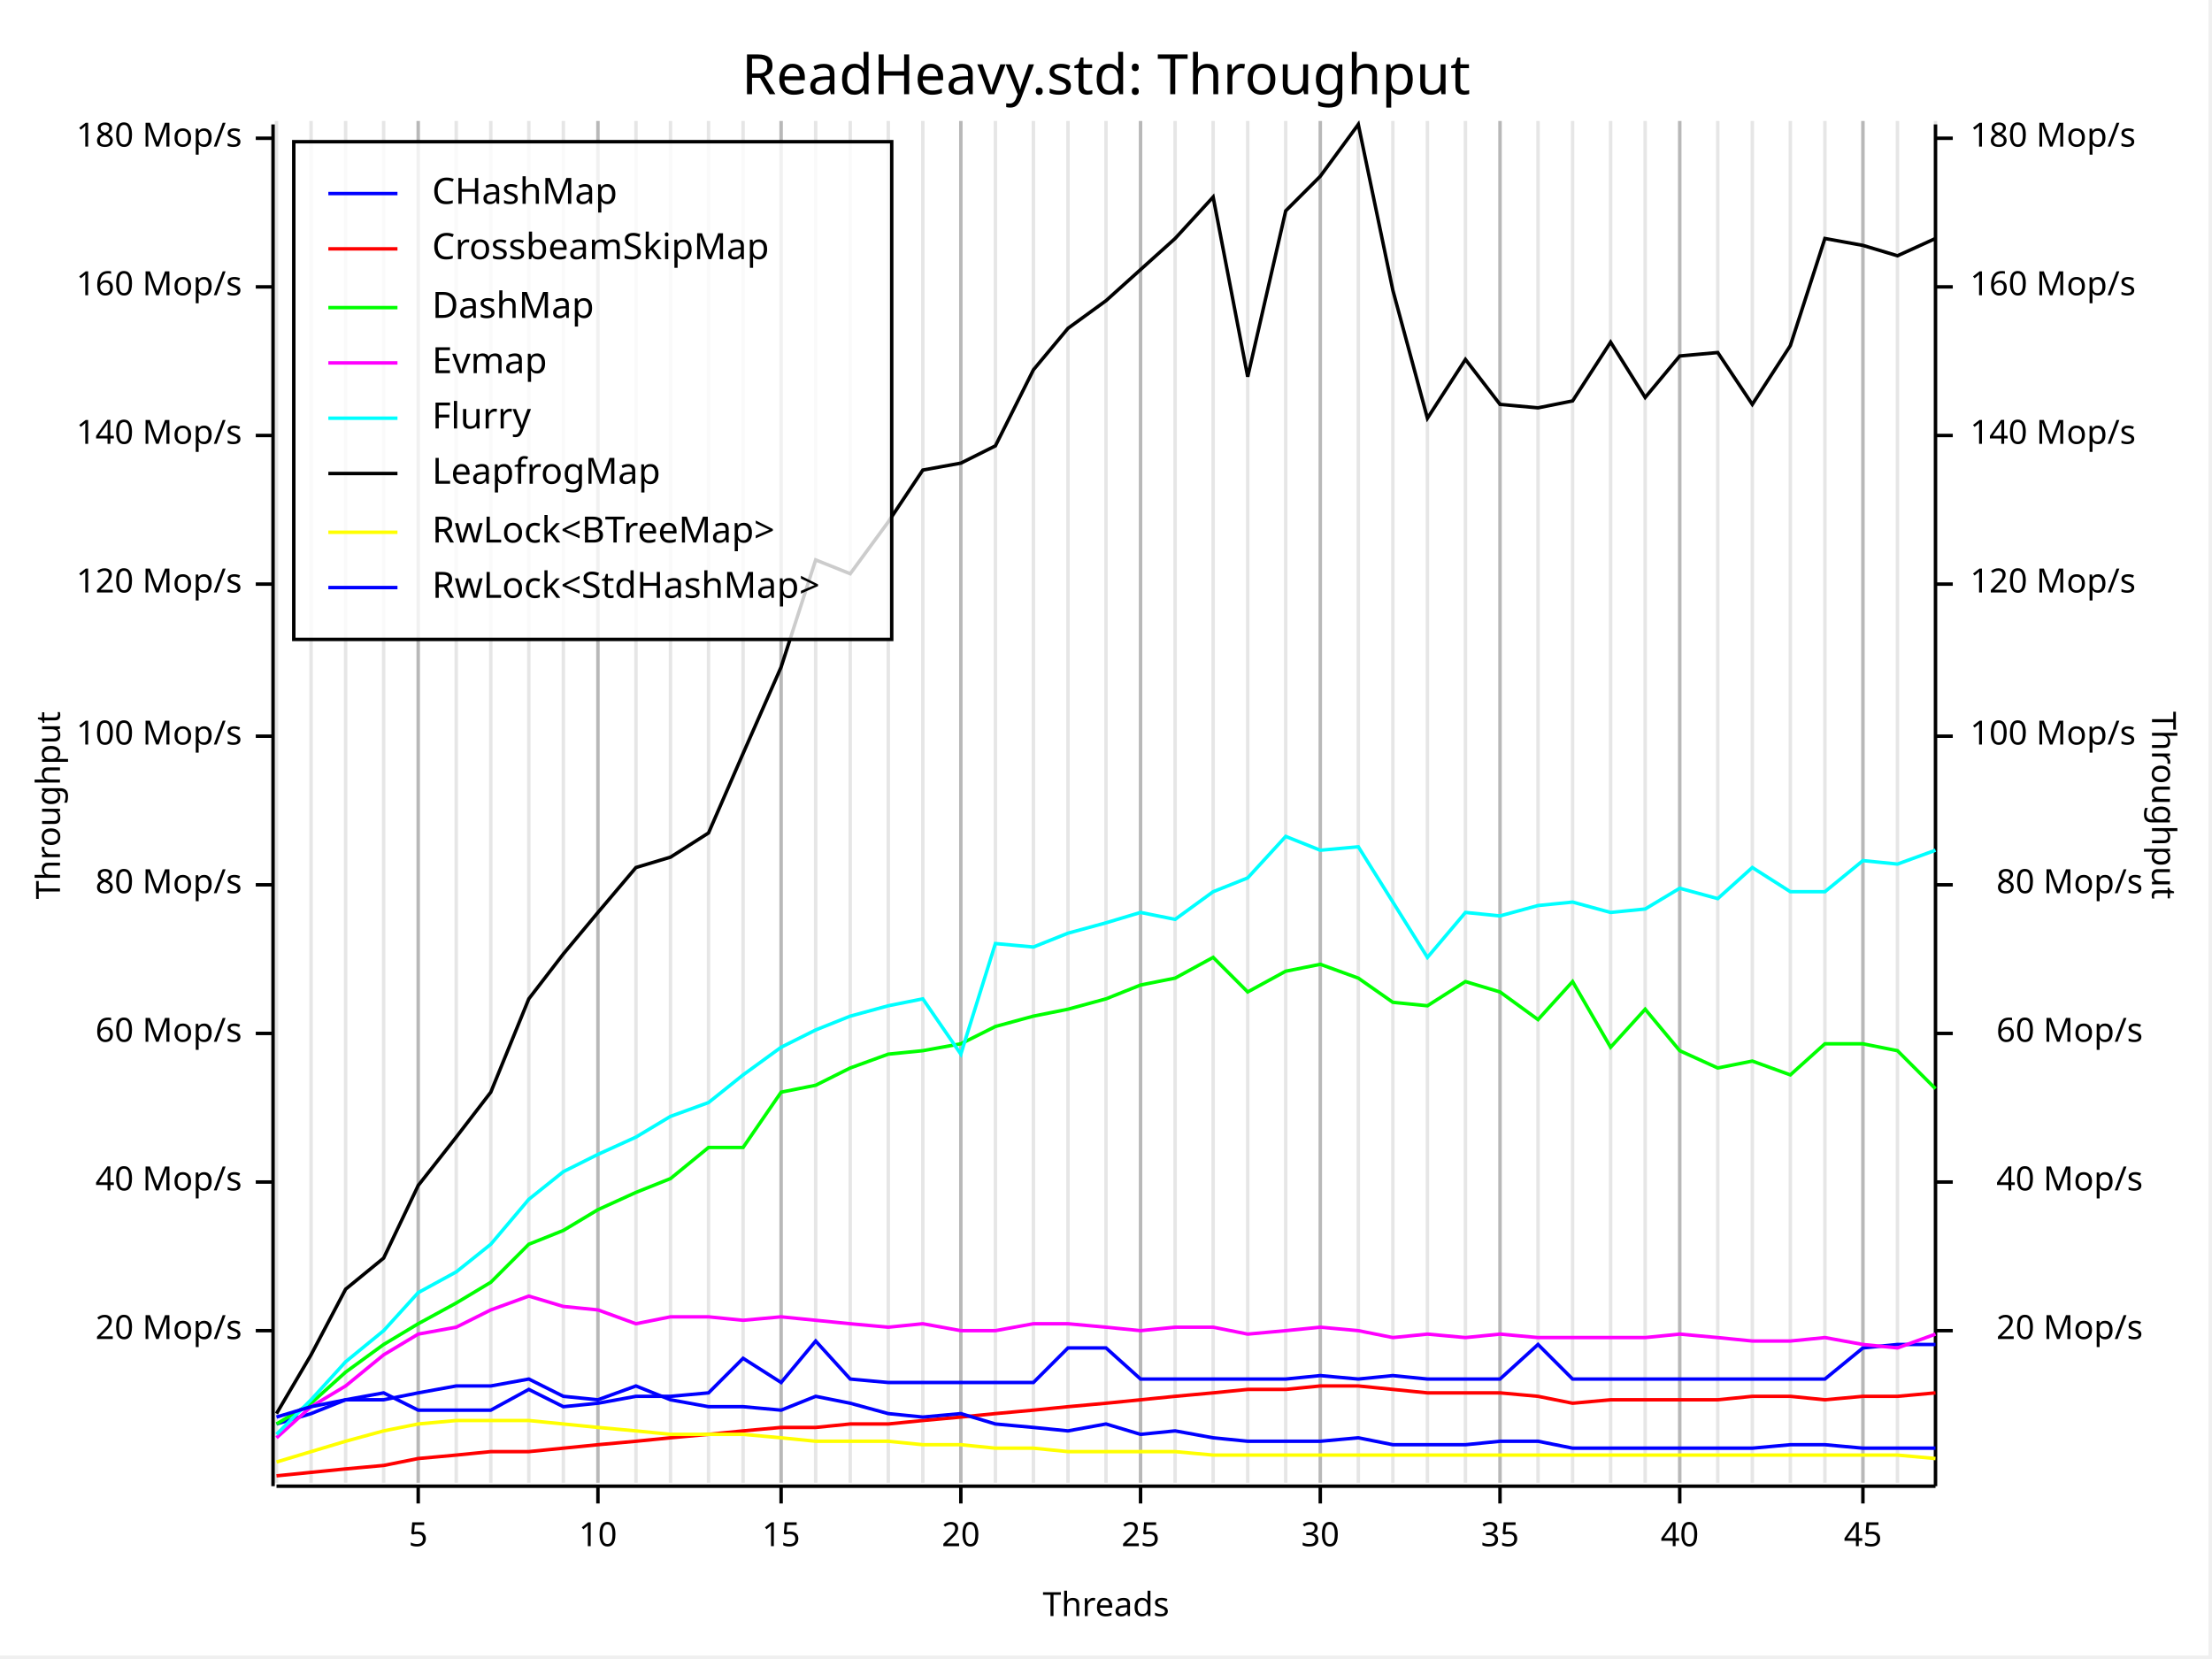
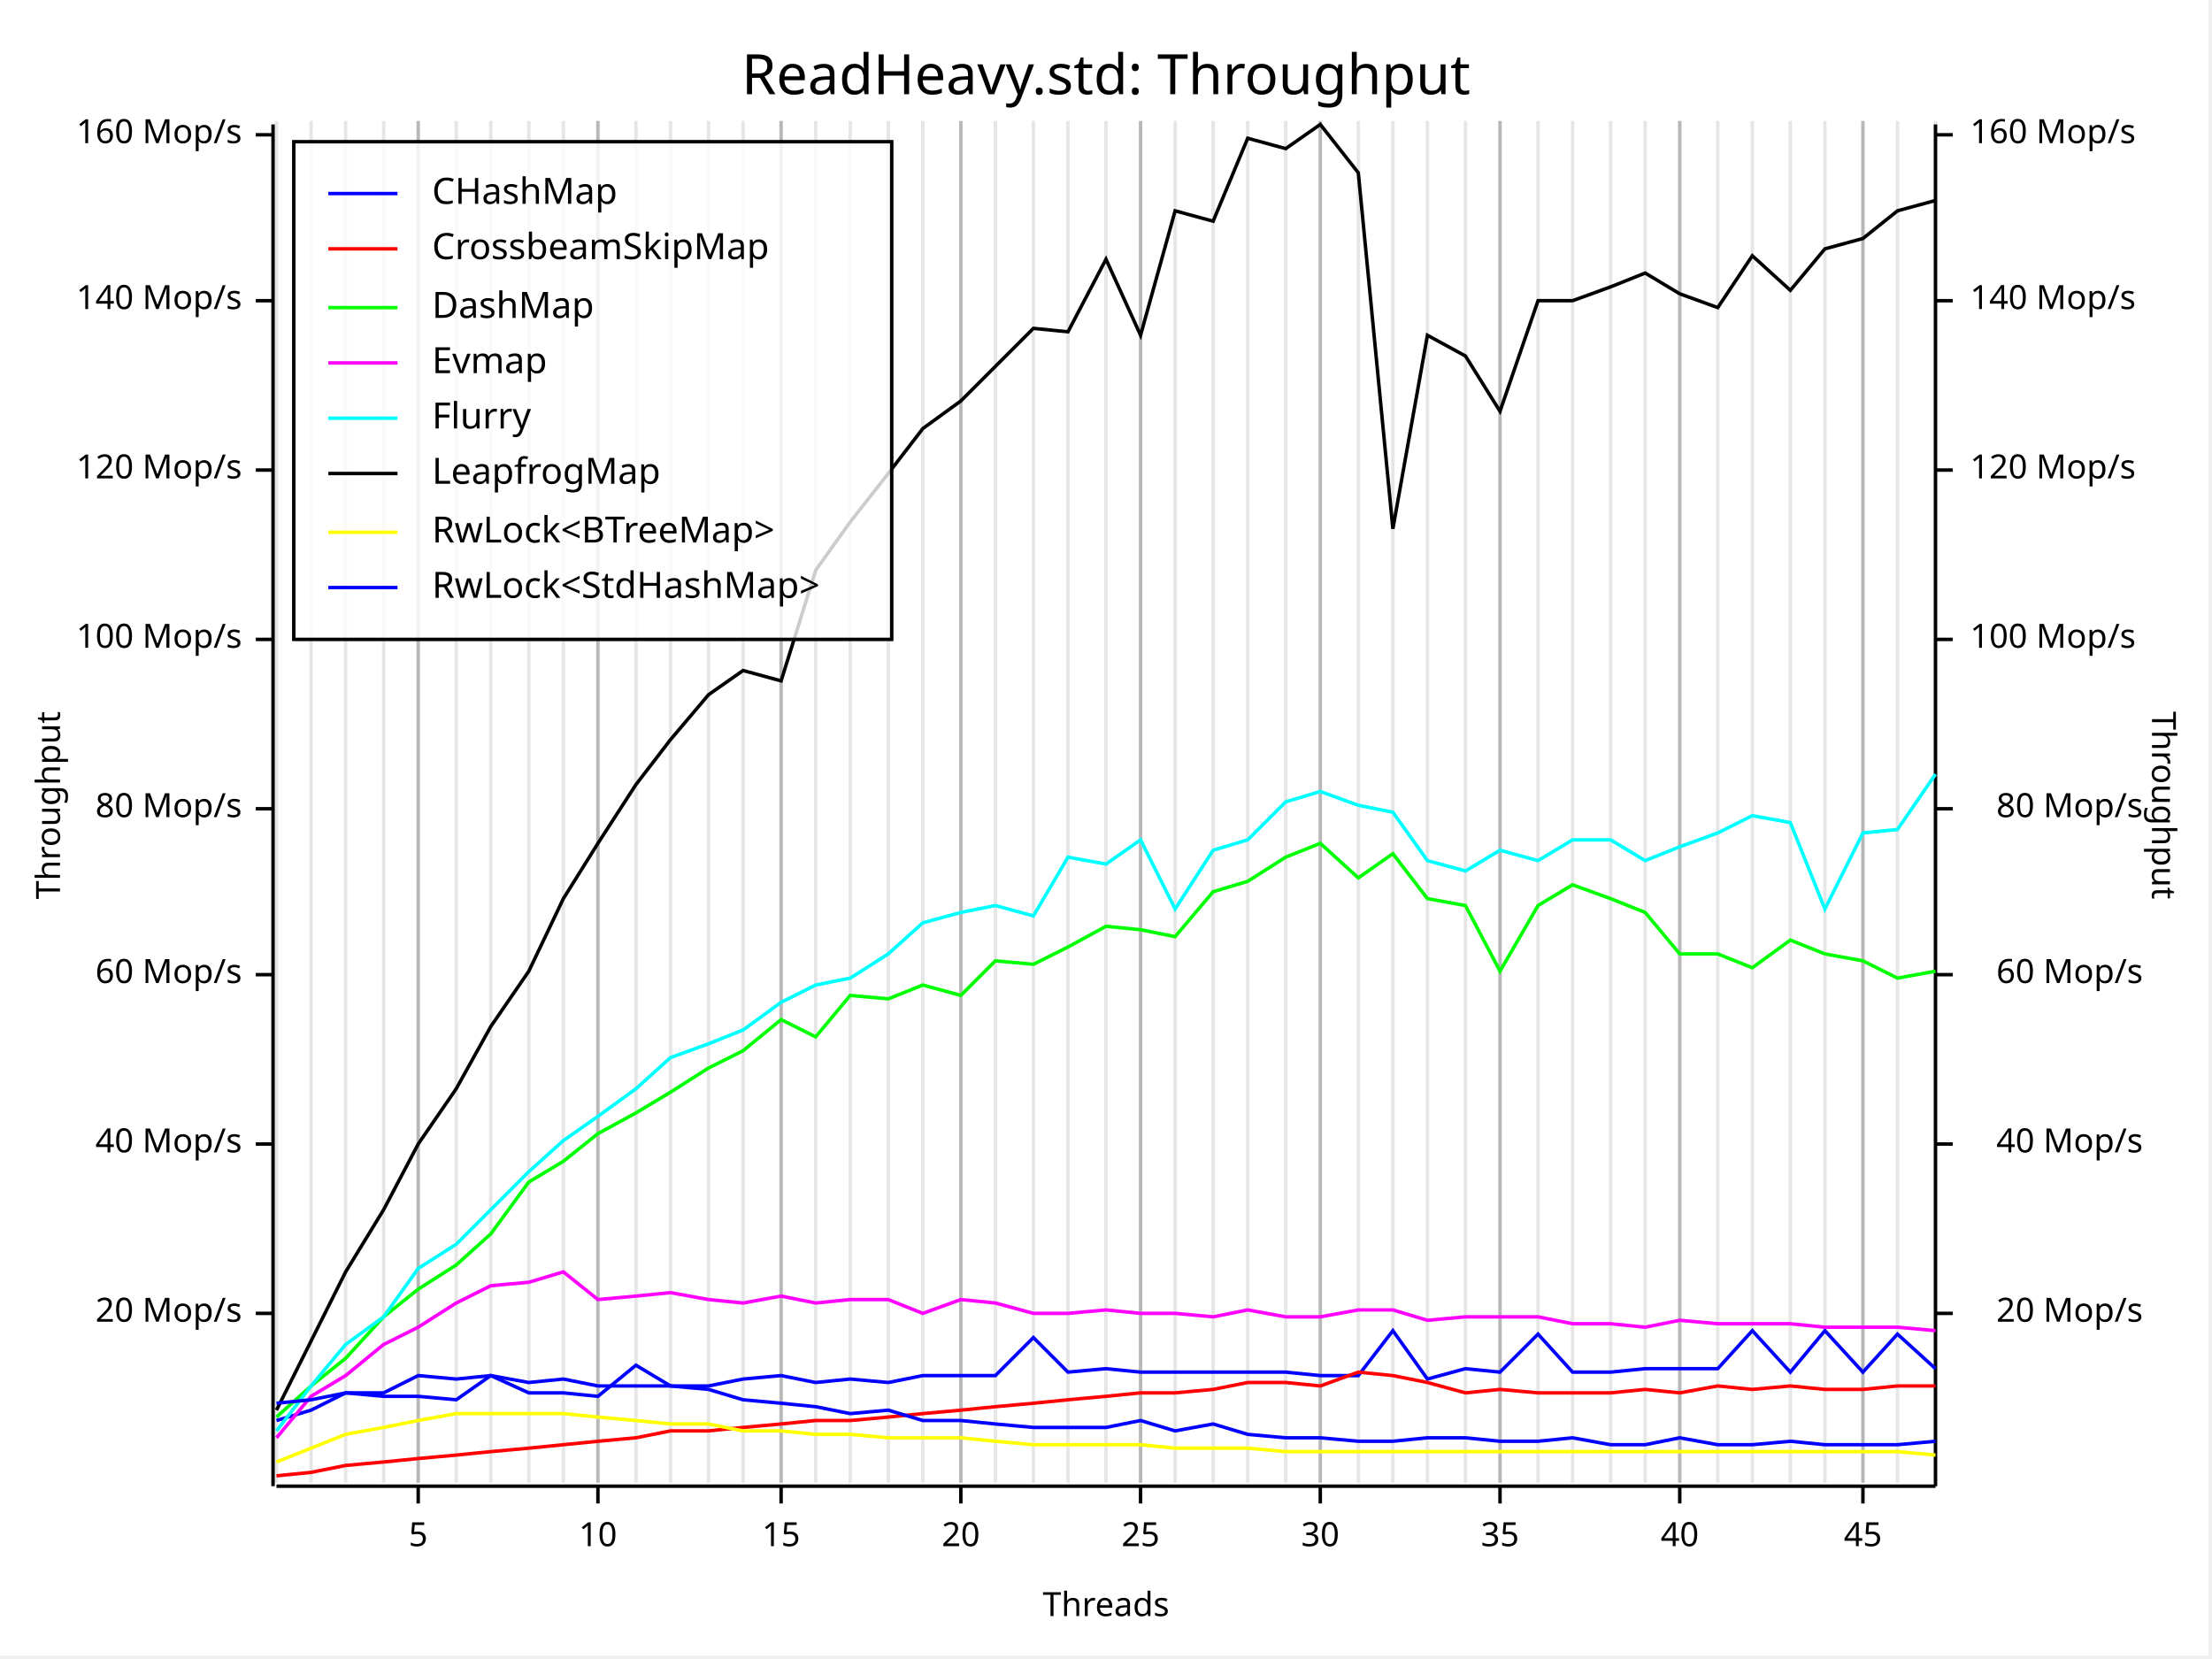
<svg xmlns="http://www.w3.org/2000/svg" width="640" height="480" viewBox="0 0 640 480">
  <rect x="0" y="0" width="639" height="479" opacity="1" fill="#FFFFFF" stroke="none" />
  <text x="320" y="15" dy="0.76em" text-anchor="middle" font-family="Fira Code" font-size="16.129" opacity="1" fill="#000000">
ReadHeavy.std: Throughput
</text>
  <line opacity="0.1" stroke="#000000" stroke-width="1" x1="80" y1="429" x2="80" y2="35" />
  <line opacity="0.1" stroke="#000000" stroke-width="1" x1="90" y1="429" x2="90" y2="35" />
  <line opacity="0.1" stroke="#000000" stroke-width="1" x1="100" y1="429" x2="100" y2="35" />
  <line opacity="0.1" stroke="#000000" stroke-width="1" x1="111" y1="429" x2="111" y2="35" />
  <line opacity="0.1" stroke="#000000" stroke-width="1" x1="121" y1="429" x2="121" y2="35" />
  <line opacity="0.1" stroke="#000000" stroke-width="1" x1="132" y1="429" x2="132" y2="35" />
  <line opacity="0.1" stroke="#000000" stroke-width="1" x1="142" y1="429" x2="142" y2="35" />
  <line opacity="0.1" stroke="#000000" stroke-width="1" x1="153" y1="429" x2="153" y2="35" />
  <line opacity="0.1" stroke="#000000" stroke-width="1" x1="163" y1="429" x2="163" y2="35" />
  <line opacity="0.1" stroke="#000000" stroke-width="1" x1="173" y1="429" x2="173" y2="35" />
  <line opacity="0.1" stroke="#000000" stroke-width="1" x1="184" y1="429" x2="184" y2="35" />
  <line opacity="0.1" stroke="#000000" stroke-width="1" x1="194" y1="429" x2="194" y2="35" />
  <line opacity="0.1" stroke="#000000" stroke-width="1" x1="205" y1="429" x2="205" y2="35" />
  <line opacity="0.1" stroke="#000000" stroke-width="1" x1="215" y1="429" x2="215" y2="35" />
  <line opacity="0.1" stroke="#000000" stroke-width="1" x1="226" y1="429" x2="226" y2="35" />
  <line opacity="0.1" stroke="#000000" stroke-width="1" x1="236" y1="429" x2="236" y2="35" />
  <line opacity="0.1" stroke="#000000" stroke-width="1" x1="246" y1="429" x2="246" y2="35" />
  <line opacity="0.1" stroke="#000000" stroke-width="1" x1="257" y1="429" x2="257" y2="35" />
  <line opacity="0.1" stroke="#000000" stroke-width="1" x1="267" y1="429" x2="267" y2="35" />
  <line opacity="0.1" stroke="#000000" stroke-width="1" x1="278" y1="429" x2="278" y2="35" />
  <line opacity="0.1" stroke="#000000" stroke-width="1" x1="288" y1="429" x2="288" y2="35" />
  <line opacity="0.1" stroke="#000000" stroke-width="1" x1="299" y1="429" x2="299" y2="35" />
  <line opacity="0.1" stroke="#000000" stroke-width="1" x1="309" y1="429" x2="309" y2="35" />
  <line opacity="0.1" stroke="#000000" stroke-width="1" x1="320" y1="429" x2="320" y2="35" />
  <line opacity="0.1" stroke="#000000" stroke-width="1" x1="330" y1="429" x2="330" y2="35" />
  <line opacity="0.1" stroke="#000000" stroke-width="1" x1="340" y1="429" x2="340" y2="35" />
  <line opacity="0.1" stroke="#000000" stroke-width="1" x1="351" y1="429" x2="351" y2="35" />
  <line opacity="0.1" stroke="#000000" stroke-width="1" x1="361" y1="429" x2="361" y2="35" />
  <line opacity="0.1" stroke="#000000" stroke-width="1" x1="372" y1="429" x2="372" y2="35" />
  <line opacity="0.1" stroke="#000000" stroke-width="1" x1="382" y1="429" x2="382" y2="35" />
  <line opacity="0.1" stroke="#000000" stroke-width="1" x1="393" y1="429" x2="393" y2="35" />
  <line opacity="0.1" stroke="#000000" stroke-width="1" x1="403" y1="429" x2="403" y2="35" />
  <line opacity="0.1" stroke="#000000" stroke-width="1" x1="413" y1="429" x2="413" y2="35" />
  <line opacity="0.1" stroke="#000000" stroke-width="1" x1="424" y1="429" x2="424" y2="35" />
  <line opacity="0.1" stroke="#000000" stroke-width="1" x1="434" y1="429" x2="434" y2="35" />
  <line opacity="0.1" stroke="#000000" stroke-width="1" x1="445" y1="429" x2="445" y2="35" />
  <line opacity="0.1" stroke="#000000" stroke-width="1" x1="455" y1="429" x2="455" y2="35" />
  <line opacity="0.1" stroke="#000000" stroke-width="1" x1="466" y1="429" x2="466" y2="35" />
  <line opacity="0.1" stroke="#000000" stroke-width="1" x1="476" y1="429" x2="476" y2="35" />
  <line opacity="0.1" stroke="#000000" stroke-width="1" x1="486" y1="429" x2="486" y2="35" />
  <line opacity="0.1" stroke="#000000" stroke-width="1" x1="497" y1="429" x2="497" y2="35" />
  <line opacity="0.1" stroke="#000000" stroke-width="1" x1="507" y1="429" x2="507" y2="35" />
  <line opacity="0.1" stroke="#000000" stroke-width="1" x1="518" y1="429" x2="518" y2="35" />
  <line opacity="0.1" stroke="#000000" stroke-width="1" x1="528" y1="429" x2="528" y2="35" />
  <line opacity="0.1" stroke="#000000" stroke-width="1" x1="539" y1="429" x2="539" y2="35" />
  <line opacity="0.1" stroke="#000000" stroke-width="1" x1="549" y1="429" x2="549" y2="35" />
  <line opacity="0.1" stroke="#000000" stroke-width="1" x1="560" y1="429" x2="560" y2="35" />
  <text x="10" y="233" dy="0.76em" text-anchor="middle" font-family="sans-serif" font-size="9.677" opacity="1" fill="#000000" transform="rotate(270, 10, 233)">
Throughput
</text>
  <text x="320" y="470" dy="-0.5ex" text-anchor="middle" font-family="sans-serif" font-size="9.677" opacity="1" fill="#000000">
Threads
</text>
  <text x="630" y="233" dy="0.76em" text-anchor="middle" font-family="sans-serif" font-size="9.677" opacity="1" fill="#000000" transform="rotate(90, 630, 233)">
Throughput
</text>
  <line opacity="0.2" stroke="#000000" stroke-width="1" x1="121" y1="429" x2="121" y2="35" />
  <line opacity="0.2" stroke="#000000" stroke-width="1" x1="173" y1="429" x2="173" y2="35" />
  <line opacity="0.2" stroke="#000000" stroke-width="1" x1="226" y1="429" x2="226" y2="35" />
  <line opacity="0.2" stroke="#000000" stroke-width="1" x1="278" y1="429" x2="278" y2="35" />
  <line opacity="0.2" stroke="#000000" stroke-width="1" x1="330" y1="429" x2="330" y2="35" />
  <line opacity="0.2" stroke="#000000" stroke-width="1" x1="382" y1="429" x2="382" y2="35" />
  <line opacity="0.2" stroke="#000000" stroke-width="1" x1="434" y1="429" x2="434" y2="35" />
  <line opacity="0.2" stroke="#000000" stroke-width="1" x1="486" y1="429" x2="486" y2="35" />
  <line opacity="0.2" stroke="#000000" stroke-width="1" x1="539" y1="429" x2="539" y2="35" />
  <polyline fill="none" opacity="1" stroke="#000000" stroke-width="1" points="79,36 79,430 " />
-   <text x="70" y="385" dy="0.5ex" text-anchor="end" font-family="sans-serif" font-size="9.677" opacity="1" fill="#000000">
+   <text x="70" y="380" dy="0.5ex" text-anchor="end" font-family="sans-serif" font-size="9.677" opacity="1" fill="#000000">
20 Mop/s
</text>
-   <polyline fill="none" opacity="1" stroke="#000000" stroke-width="1" points="74,385 79,385 " />
-   <text x="70" y="342" dy="0.5ex" text-anchor="end" font-family="sans-serif" font-size="9.677" opacity="1" fill="#000000">
+   <polyline fill="none" opacity="1" stroke="#000000" stroke-width="1" points="74,380 79,380 " />
+   <text x="70" y="331" dy="0.5ex" text-anchor="end" font-family="sans-serif" font-size="9.677" opacity="1" fill="#000000">
40 Mop/s
</text>
-   <polyline fill="none" opacity="1" stroke="#000000" stroke-width="1" points="74,342 79,342 " />
-   <text x="70" y="299" dy="0.5ex" text-anchor="end" font-family="sans-serif" font-size="9.677" opacity="1" fill="#000000">
+   <polyline fill="none" opacity="1" stroke="#000000" stroke-width="1" points="74,331 79,331 " />
+   <text x="70" y="282" dy="0.5ex" text-anchor="end" font-family="sans-serif" font-size="9.677" opacity="1" fill="#000000">
60 Mop/s
</text>
-   <polyline fill="none" opacity="1" stroke="#000000" stroke-width="1" points="74,299 79,299 " />
-   <text x="70" y="256" dy="0.5ex" text-anchor="end" font-family="sans-serif" font-size="9.677" opacity="1" fill="#000000">
+   <polyline fill="none" opacity="1" stroke="#000000" stroke-width="1" points="74,282 79,282 " />
+   <text x="70" y="234" dy="0.5ex" text-anchor="end" font-family="sans-serif" font-size="9.677" opacity="1" fill="#000000">
80 Mop/s
</text>
-   <polyline fill="none" opacity="1" stroke="#000000" stroke-width="1" points="74,256 79,256 " />
-   <text x="70" y="213" dy="0.5ex" text-anchor="end" font-family="sans-serif" font-size="9.677" opacity="1" fill="#000000">
+   <polyline fill="none" opacity="1" stroke="#000000" stroke-width="1" points="74,234 79,234 " />
+   <text x="70" y="185" dy="0.5ex" text-anchor="end" font-family="sans-serif" font-size="9.677" opacity="1" fill="#000000">
100 Mop/s
</text>
-   <polyline fill="none" opacity="1" stroke="#000000" stroke-width="1" points="74,213 79,213 " />
-   <text x="70" y="169" dy="0.5ex" text-anchor="end" font-family="sans-serif" font-size="9.677" opacity="1" fill="#000000">
+   <polyline fill="none" opacity="1" stroke="#000000" stroke-width="1" points="74,185 79,185 " />
+   <text x="70" y="136" dy="0.5ex" text-anchor="end" font-family="sans-serif" font-size="9.677" opacity="1" fill="#000000">
120 Mop/s
</text>
-   <polyline fill="none" opacity="1" stroke="#000000" stroke-width="1" points="74,169 79,169 " />
-   <text x="70" y="126" dy="0.5ex" text-anchor="end" font-family="sans-serif" font-size="9.677" opacity="1" fill="#000000">
+   <polyline fill="none" opacity="1" stroke="#000000" stroke-width="1" points="74,136 79,136 " />
+   <text x="70" y="87" dy="0.5ex" text-anchor="end" font-family="sans-serif" font-size="9.677" opacity="1" fill="#000000">
140 Mop/s
</text>
-   <polyline fill="none" opacity="1" stroke="#000000" stroke-width="1" points="74,126 79,126 " />
-   <text x="70" y="83" dy="0.5ex" text-anchor="end" font-family="sans-serif" font-size="9.677" opacity="1" fill="#000000">
+   <polyline fill="none" opacity="1" stroke="#000000" stroke-width="1" points="74,87 79,87 " />
+   <text x="70" y="39" dy="0.5ex" text-anchor="end" font-family="sans-serif" font-size="9.677" opacity="1" fill="#000000">
160 Mop/s
</text>
-   <polyline fill="none" opacity="1" stroke="#000000" stroke-width="1" points="74,83 79,83 " />
-   <text x="70" y="40" dy="0.5ex" text-anchor="end" font-family="sans-serif" font-size="9.677" opacity="1" fill="#000000">
- 180 Mop/s
- </text>
-   <polyline fill="none" opacity="1" stroke="#000000" stroke-width="1" points="74,40 79,40 " />
+   <polyline fill="none" opacity="1" stroke="#000000" stroke-width="1" points="74,39 79,39 " />
  <polyline fill="none" opacity="1" stroke="#000000" stroke-width="1" points="80,430 560,430 " />
  <text x="121" y="440" dy="0.76em" text-anchor="middle" font-family="sans-serif" font-size="9.677" opacity="1" fill="#000000">
5
</text>
  <polyline fill="none" opacity="1" stroke="#000000" stroke-width="1" points="121,430 121,435 " />
  <text x="173" y="440" dy="0.76em" text-anchor="middle" font-family="sans-serif" font-size="9.677" opacity="1" fill="#000000">
10
</text>
  <polyline fill="none" opacity="1" stroke="#000000" stroke-width="1" points="173,430 173,435 " />
  <text x="226" y="440" dy="0.76em" text-anchor="middle" font-family="sans-serif" font-size="9.677" opacity="1" fill="#000000">
15
</text>
  <polyline fill="none" opacity="1" stroke="#000000" stroke-width="1" points="226,430 226,435 " />
  <text x="278" y="440" dy="0.76em" text-anchor="middle" font-family="sans-serif" font-size="9.677" opacity="1" fill="#000000">
20
</text>
  <polyline fill="none" opacity="1" stroke="#000000" stroke-width="1" points="278,430 278,435 " />
  <text x="330" y="440" dy="0.76em" text-anchor="middle" font-family="sans-serif" font-size="9.677" opacity="1" fill="#000000">
25
</text>
  <polyline fill="none" opacity="1" stroke="#000000" stroke-width="1" points="330,430 330,435 " />
  <text x="382" y="440" dy="0.76em" text-anchor="middle" font-family="sans-serif" font-size="9.677" opacity="1" fill="#000000">
30
</text>
  <polyline fill="none" opacity="1" stroke="#000000" stroke-width="1" points="382,430 382,435 " />
  <text x="434" y="440" dy="0.76em" text-anchor="middle" font-family="sans-serif" font-size="9.677" opacity="1" fill="#000000">
35
</text>
  <polyline fill="none" opacity="1" stroke="#000000" stroke-width="1" points="434,430 434,435 " />
  <text x="486" y="440" dy="0.76em" text-anchor="middle" font-family="sans-serif" font-size="9.677" opacity="1" fill="#000000">
40
</text>
  <polyline fill="none" opacity="1" stroke="#000000" stroke-width="1" points="486,430 486,435 " />
  <text x="539" y="440" dy="0.76em" text-anchor="middle" font-family="sans-serif" font-size="9.677" opacity="1" fill="#000000">
45
</text>
  <polyline fill="none" opacity="1" stroke="#000000" stroke-width="1" points="539,430 539,435 " />
  <polyline fill="none" opacity="1" stroke="#000000" stroke-width="1" points="560,36 560,430 " />
-   <text x="620" y="385" dy="0.5ex" text-anchor="end" font-family="sans-serif" font-size="9.677" opacity="1" fill="#000000">
+   <text x="620" y="380" dy="0.5ex" text-anchor="end" font-family="sans-serif" font-size="9.677" opacity="1" fill="#000000">
20 Mop/s
</text>
-   <polyline fill="none" opacity="1" stroke="#000000" stroke-width="1" points="560,385 565,385 " />
-   <text x="620" y="342" dy="0.5ex" text-anchor="end" font-family="sans-serif" font-size="9.677" opacity="1" fill="#000000">
+   <polyline fill="none" opacity="1" stroke="#000000" stroke-width="1" points="560,380 565,380 " />
+   <text x="620" y="331" dy="0.5ex" text-anchor="end" font-family="sans-serif" font-size="9.677" opacity="1" fill="#000000">
40 Mop/s
</text>
-   <polyline fill="none" opacity="1" stroke="#000000" stroke-width="1" points="560,342 565,342 " />
-   <text x="620" y="299" dy="0.5ex" text-anchor="end" font-family="sans-serif" font-size="9.677" opacity="1" fill="#000000">
+   <polyline fill="none" opacity="1" stroke="#000000" stroke-width="1" points="560,331 565,331 " />
+   <text x="620" y="282" dy="0.5ex" text-anchor="end" font-family="sans-serif" font-size="9.677" opacity="1" fill="#000000">
60 Mop/s
</text>
-   <polyline fill="none" opacity="1" stroke="#000000" stroke-width="1" points="560,299 565,299 " />
-   <text x="620" y="256" dy="0.5ex" text-anchor="end" font-family="sans-serif" font-size="9.677" opacity="1" fill="#000000">
+   <polyline fill="none" opacity="1" stroke="#000000" stroke-width="1" points="560,282 565,282 " />
+   <text x="620" y="234" dy="0.5ex" text-anchor="end" font-family="sans-serif" font-size="9.677" opacity="1" fill="#000000">
80 Mop/s
</text>
-   <polyline fill="none" opacity="1" stroke="#000000" stroke-width="1" points="560,256 565,256 " />
-   <text x="570" y="213" dy="0.5ex" text-anchor="start" font-family="sans-serif" font-size="9.677" opacity="1" fill="#000000">
+   <polyline fill="none" opacity="1" stroke="#000000" stroke-width="1" points="560,234 565,234 " />
+   <text x="570" y="185" dy="0.5ex" text-anchor="start" font-family="sans-serif" font-size="9.677" opacity="1" fill="#000000">
100 Mop/s
</text>
-   <polyline fill="none" opacity="1" stroke="#000000" stroke-width="1" points="560,213 565,213 " />
-   <text x="570" y="169" dy="0.5ex" text-anchor="start" font-family="sans-serif" font-size="9.677" opacity="1" fill="#000000">
+   <polyline fill="none" opacity="1" stroke="#000000" stroke-width="1" points="560,185 565,185 " />
+   <text x="570" y="136" dy="0.5ex" text-anchor="start" font-family="sans-serif" font-size="9.677" opacity="1" fill="#000000">
120 Mop/s
</text>
-   <polyline fill="none" opacity="1" stroke="#000000" stroke-width="1" points="560,169 565,169 " />
-   <text x="570" y="126" dy="0.5ex" text-anchor="start" font-family="sans-serif" font-size="9.677" opacity="1" fill="#000000">
+   <polyline fill="none" opacity="1" stroke="#000000" stroke-width="1" points="560,136 565,136 " />
+   <text x="570" y="87" dy="0.5ex" text-anchor="start" font-family="sans-serif" font-size="9.677" opacity="1" fill="#000000">
140 Mop/s
</text>
-   <polyline fill="none" opacity="1" stroke="#000000" stroke-width="1" points="560,126 565,126 " />
-   <text x="570" y="83" dy="0.5ex" text-anchor="start" font-family="sans-serif" font-size="9.677" opacity="1" fill="#000000">
+   <polyline fill="none" opacity="1" stroke="#000000" stroke-width="1" points="560,87 565,87 " />
+   <text x="570" y="39" dy="0.5ex" text-anchor="start" font-family="sans-serif" font-size="9.677" opacity="1" fill="#000000">
160 Mop/s
</text>
-   <polyline fill="none" opacity="1" stroke="#000000" stroke-width="1" points="560,83 565,83 " />
-   <text x="570" y="40" dy="0.5ex" text-anchor="start" font-family="sans-serif" font-size="9.677" opacity="1" fill="#000000">
- 180 Mop/s
- </text>
-   <polyline fill="none" opacity="1" stroke="#000000" stroke-width="1" points="560,40 565,40 " />
-   <polyline fill="none" opacity="1" stroke="#0000FF" stroke-width="1" points="80,412 90,409 100,405 111,403 121,408 132,408 142,408 153,402 163,407 173,406 184,404 194,404 205,403 215,393 226,400 236,388 246,399 257,400 267,400 278,400 288,400 299,400 309,390 320,390 330,399 340,399 351,399 361,399 372,399 382,398 393,399 403,398 413,399 424,399 434,399 445,389 455,399 466,399 476,399 486,399 497,399 507,399 518,399 528,399 539,390 549,389 560,389 " />
-   <polyline fill="none" opacity="1" stroke="#FF0000" stroke-width="1" points="80,427 90,426 100,425 111,424 121,422 132,421 142,420 153,420 163,419 173,418 184,417 194,416 205,415 215,414 226,413 236,413 246,412 257,412 267,411 278,410 288,409 299,408 309,407 320,406 330,405 340,404 351,403 361,402 372,402 382,401 393,401 403,402 413,403 424,403 434,403 445,404 455,406 466,405 476,405 486,405 497,405 507,404 518,404 528,405 539,404 549,404 560,403 " />
-   <polyline fill="none" opacity="1" stroke="#00FF00" stroke-width="1" points="80,412 90,406 100,397 111,389 121,383 132,377 142,371 153,360 163,356 173,350 184,345 194,341 205,332 215,332 226,316 236,314 246,309 257,305 267,304 278,302 288,297 299,294 309,292 320,289 330,285 340,283 351,277 361,287 372,281 382,279 393,283 403,290 413,291 424,284 434,287 445,295 455,284 466,303 476,292 486,304 497,309 507,307 518,311 528,302 539,302 549,304 560,315 " />
-   <polyline fill="none" opacity="1" stroke="#FF00FF" stroke-width="1" points="80,416 90,407 100,401 111,392 121,386 132,384 142,379 153,375 163,378 173,379 184,383 194,381 205,381 215,382 226,381 236,382 246,383 257,384 267,383 278,385 288,385 299,383 309,383 320,384 330,385 340,384 351,384 361,386 372,385 382,384 393,385 403,387 413,386 424,387 434,386 445,387 455,387 466,387 476,387 486,386 497,387 507,388 518,388 528,387 539,389 549,390 560,386 " />
-   <polyline fill="none" opacity="1" stroke="#00FFFF" stroke-width="1" points="80,415 90,405 100,394 111,385 121,374 132,368 142,360 153,347 163,339 173,334 184,329 194,323 205,319 215,311 226,303 236,298 246,294 257,291 267,289 278,305 288,273 299,274 309,270 320,267 330,264 340,266 351,258 361,254 372,242 382,246 393,245 403,261 413,277 424,264 434,265 445,262 455,261 466,264 476,263 486,257 497,260 507,251 518,258 528,258 539,249 549,250 560,246 " />
-   <polyline fill="none" opacity="1" stroke="#000000" stroke-width="1" points="80,409 90,392 100,373 111,364 121,343 132,329 142,316 153,289 163,276 173,264 184,251 194,248 205,241 215,218 226,193 236,162 246,166 257,151 267,136 278,134 288,129 299,107 309,95 320,87 330,78 340,69 351,57 361,109 372,61 382,51 393,36 403,84 413,121 424,104 434,117 445,118 455,116 466,99 476,115 486,103 497,102 507,117 518,100 528,69 539,71 549,74 560,69 " />
-   <polyline fill="none" opacity="1" stroke="#FFFF00" stroke-width="1" points="80,423 90,420 100,417 111,414 121,412 132,411 142,411 153,411 163,412 173,413 184,414 194,415 205,415 215,415 226,416 236,417 246,417 257,417 267,418 278,418 288,419 299,419 309,420 320,420 330,420 340,420 351,421 361,421 372,421 382,421 393,421 403,421 413,421 424,421 434,421 445,421 455,421 466,421 476,421 486,421 497,421 507,421 518,421 528,421 539,421 549,421 560,422 " />
-   <polyline fill="none" opacity="1" stroke="#0000FF" stroke-width="1" points="80,410 90,407 100,405 111,405 121,403 132,401 142,401 153,399 163,404 173,405 184,401 194,405 205,407 215,407 226,408 236,404 246,406 257,409 267,410 278,409 288,412 299,413 309,414 320,412 330,415 340,414 351,416 361,417 372,417 382,417 393,416 403,418 413,418 424,418 434,417 445,417 455,419 466,419 476,419 486,419 497,419 507,419 518,418 528,418 539,419 549,419 560,419 " />
+   <polyline fill="none" opacity="1" stroke="#000000" stroke-width="1" points="560,39 565,39 " />
+   <polyline fill="none" opacity="1" stroke="#0000FF" stroke-width="1" points="80,411 90,408 100,403 111,404 121,404 132,405 142,398 153,403 163,403 173,404 184,395 194,401 205,401 215,399 226,398 236,400 246,399 257,400 267,398 278,398 288,398 299,387 309,397 320,396 330,397 340,397 351,397 361,397 372,397 382,398 393,398 403,385 413,399 424,396 434,397 445,386 455,397 466,397 476,396 486,396 497,396 507,385 518,397 528,385 539,397 549,386 560,396 " />
+   <polyline fill="none" opacity="1" stroke="#FF0000" stroke-width="1" points="80,427 90,426 100,424 111,423 121,422 132,421 142,420 153,419 163,418 173,417 184,416 194,414 205,414 215,413 226,412 236,411 246,411 257,410 267,409 278,408 288,407 299,406 309,405 320,404 330,403 340,403 351,402 361,400 372,400 382,401 393,397 403,398 413,400 424,403 434,402 445,403 455,403 466,403 476,402 486,403 497,401 507,402 518,401 528,402 539,402 549,401 560,401 " />
+   <polyline fill="none" opacity="1" stroke="#00FF00" stroke-width="1" points="80,410 90,401 100,393 111,381 121,373 132,366 142,357 153,342 163,336 173,328 184,322 194,316 205,309 215,304 226,295 236,300 246,288 257,289 267,285 278,288 288,278 299,279 309,274 320,268 330,269 340,271 351,258 361,255 372,248 382,244 393,254 403,247 413,260 424,262 434,281 445,262 455,256 466,260 476,264 486,276 497,276 507,280 518,272 528,276 539,278 549,283 560,281 " />
+   <polyline fill="none" opacity="1" stroke="#FF00FF" stroke-width="1" points="80,416 90,404 100,398 111,389 121,384 132,377 142,372 153,371 163,368 173,376 184,375 194,374 205,376 215,377 226,375 236,377 246,376 257,376 267,380 278,376 288,377 299,380 309,380 320,379 330,380 340,380 351,381 361,379 372,381 382,381 393,379 403,379 413,382 424,381 434,381 445,381 455,383 466,383 476,384 486,382 497,383 507,383 518,383 528,384 539,384 549,384 560,385 " />
+   <polyline fill="none" opacity="1" stroke="#00FFFF" stroke-width="1" points="80,414 90,401 100,389 111,381 121,367 132,360 142,350 153,339 163,330 173,323 184,315 194,306 205,302 215,298 226,290 236,285 246,283 257,276 267,267 278,264 288,262 299,265 309,248 320,250 330,243 340,263 351,246 361,243 372,232 382,229 393,233 403,235 413,249 424,252 434,246 445,249 455,243 466,243 476,249 486,245 497,241 507,236 518,238 528,263 539,241 549,240 560,224 " />
+   <polyline fill="none" opacity="1" stroke="#000000" stroke-width="1" points="80,408 90,388 100,368 111,350 121,331 132,315 142,297 153,281 163,260 173,244 184,227 194,214 205,201 215,194 226,197 236,165 246,151 257,137 267,124 278,116 288,106 299,95 309,96 320,75 330,97 340,61 351,64 361,40 372,43 382,36 393,50 403,153 413,97 424,103 434,119 445,87 455,87 466,83 476,79 486,85 497,89 507,74 518,84 528,72 539,69 549,61 560,58 " />
+   <polyline fill="none" opacity="1" stroke="#FFFF00" stroke-width="1" points="80,423 90,419 100,415 111,413 121,411 132,409 142,409 153,409 163,409 173,410 184,411 194,412 205,412 215,414 226,414 236,415 246,415 257,416 267,416 278,416 288,417 299,418 309,418 320,418 330,418 340,419 351,419 361,419 372,420 382,420 393,420 403,420 413,420 424,420 434,420 445,420 455,420 466,420 476,420 486,420 497,420 507,420 518,420 528,420 539,420 549,420 560,421 " />
+   <polyline fill="none" opacity="1" stroke="#0000FF" stroke-width="1" points="80,406 90,405 100,403 111,403 121,398 132,399 142,398 153,400 163,399 173,401 184,401 194,401 205,402 215,405 226,406 236,407 246,409 257,408 267,411 278,411 288,412 299,413 309,413 320,413 330,411 340,414 351,412 361,415 372,416 382,416 393,417 403,417 413,416 424,416 434,417 445,417 455,416 466,418 476,418 486,416 497,418 507,418 518,417 528,418 539,418 549,418 560,417 " />
  <rect x="85" y="41" width="173" height="144" opacity="0.8" fill="#FFFFFF" stroke="none" />
  <rect x="85" y="41" width="173" height="144" opacity="1" fill="none" stroke="#000000" />
  <text x="125" y="51" dy="0.76em" text-anchor="start" font-family="Fira Code" font-size="10.484" opacity="1" fill="#000000">
CHashMap
</text>
  <text x="125" y="67" dy="0.76em" text-anchor="start" font-family="Fira Code" font-size="10.484" opacity="1" fill="#000000">
CrossbeamSkipMap
</text>
  <text x="125" y="84" dy="0.76em" text-anchor="start" font-family="Fira Code" font-size="10.484" opacity="1" fill="#000000">
DashMap
</text>
  <text x="125" y="100" dy="0.76em" text-anchor="start" font-family="Fira Code" font-size="10.484" opacity="1" fill="#000000">
Evmap
</text>
  <text x="125" y="116" dy="0.76em" text-anchor="start" font-family="Fira Code" font-size="10.484" opacity="1" fill="#000000">
Flurry
</text>
  <text x="125" y="132" dy="0.76em" text-anchor="start" font-family="Fira Code" font-size="10.484" opacity="1" fill="#000000">
LeapfrogMap
</text>
  <text x="125" y="149" dy="0.76em" text-anchor="start" font-family="Fira Code" font-size="10.484" opacity="1" fill="#000000">
RwLock&lt;BTreeMap&gt;
</text>
  <text x="125" y="165" dy="0.76em" text-anchor="start" font-family="Fira Code" font-size="10.484" opacity="1" fill="#000000">
RwLock&lt;StdHashMap&gt;
</text>
  <polyline fill="none" opacity="1" stroke="#0000FF" stroke-width="1" points="95,56 115,56 " />
  <polyline fill="none" opacity="1" stroke="#FF0000" stroke-width="1" points="95,72 115,72 " />
  <polyline fill="none" opacity="1" stroke="#00FF00" stroke-width="1" points="95,89 115,89 " />
  <polyline fill="none" opacity="1" stroke="#FF00FF" stroke-width="1" points="95,105 115,105 " />
  <polyline fill="none" opacity="1" stroke="#00FFFF" stroke-width="1" points="95,121 115,121 " />
  <polyline fill="none" opacity="1" stroke="#000000" stroke-width="1" points="95,137 115,137 " />
  <polyline fill="none" opacity="1" stroke="#FFFF00" stroke-width="1" points="95,154 115,154 " />
  <polyline fill="none" opacity="1" stroke="#0000FF" stroke-width="1" points="95,170 115,170 " />
</svg>
